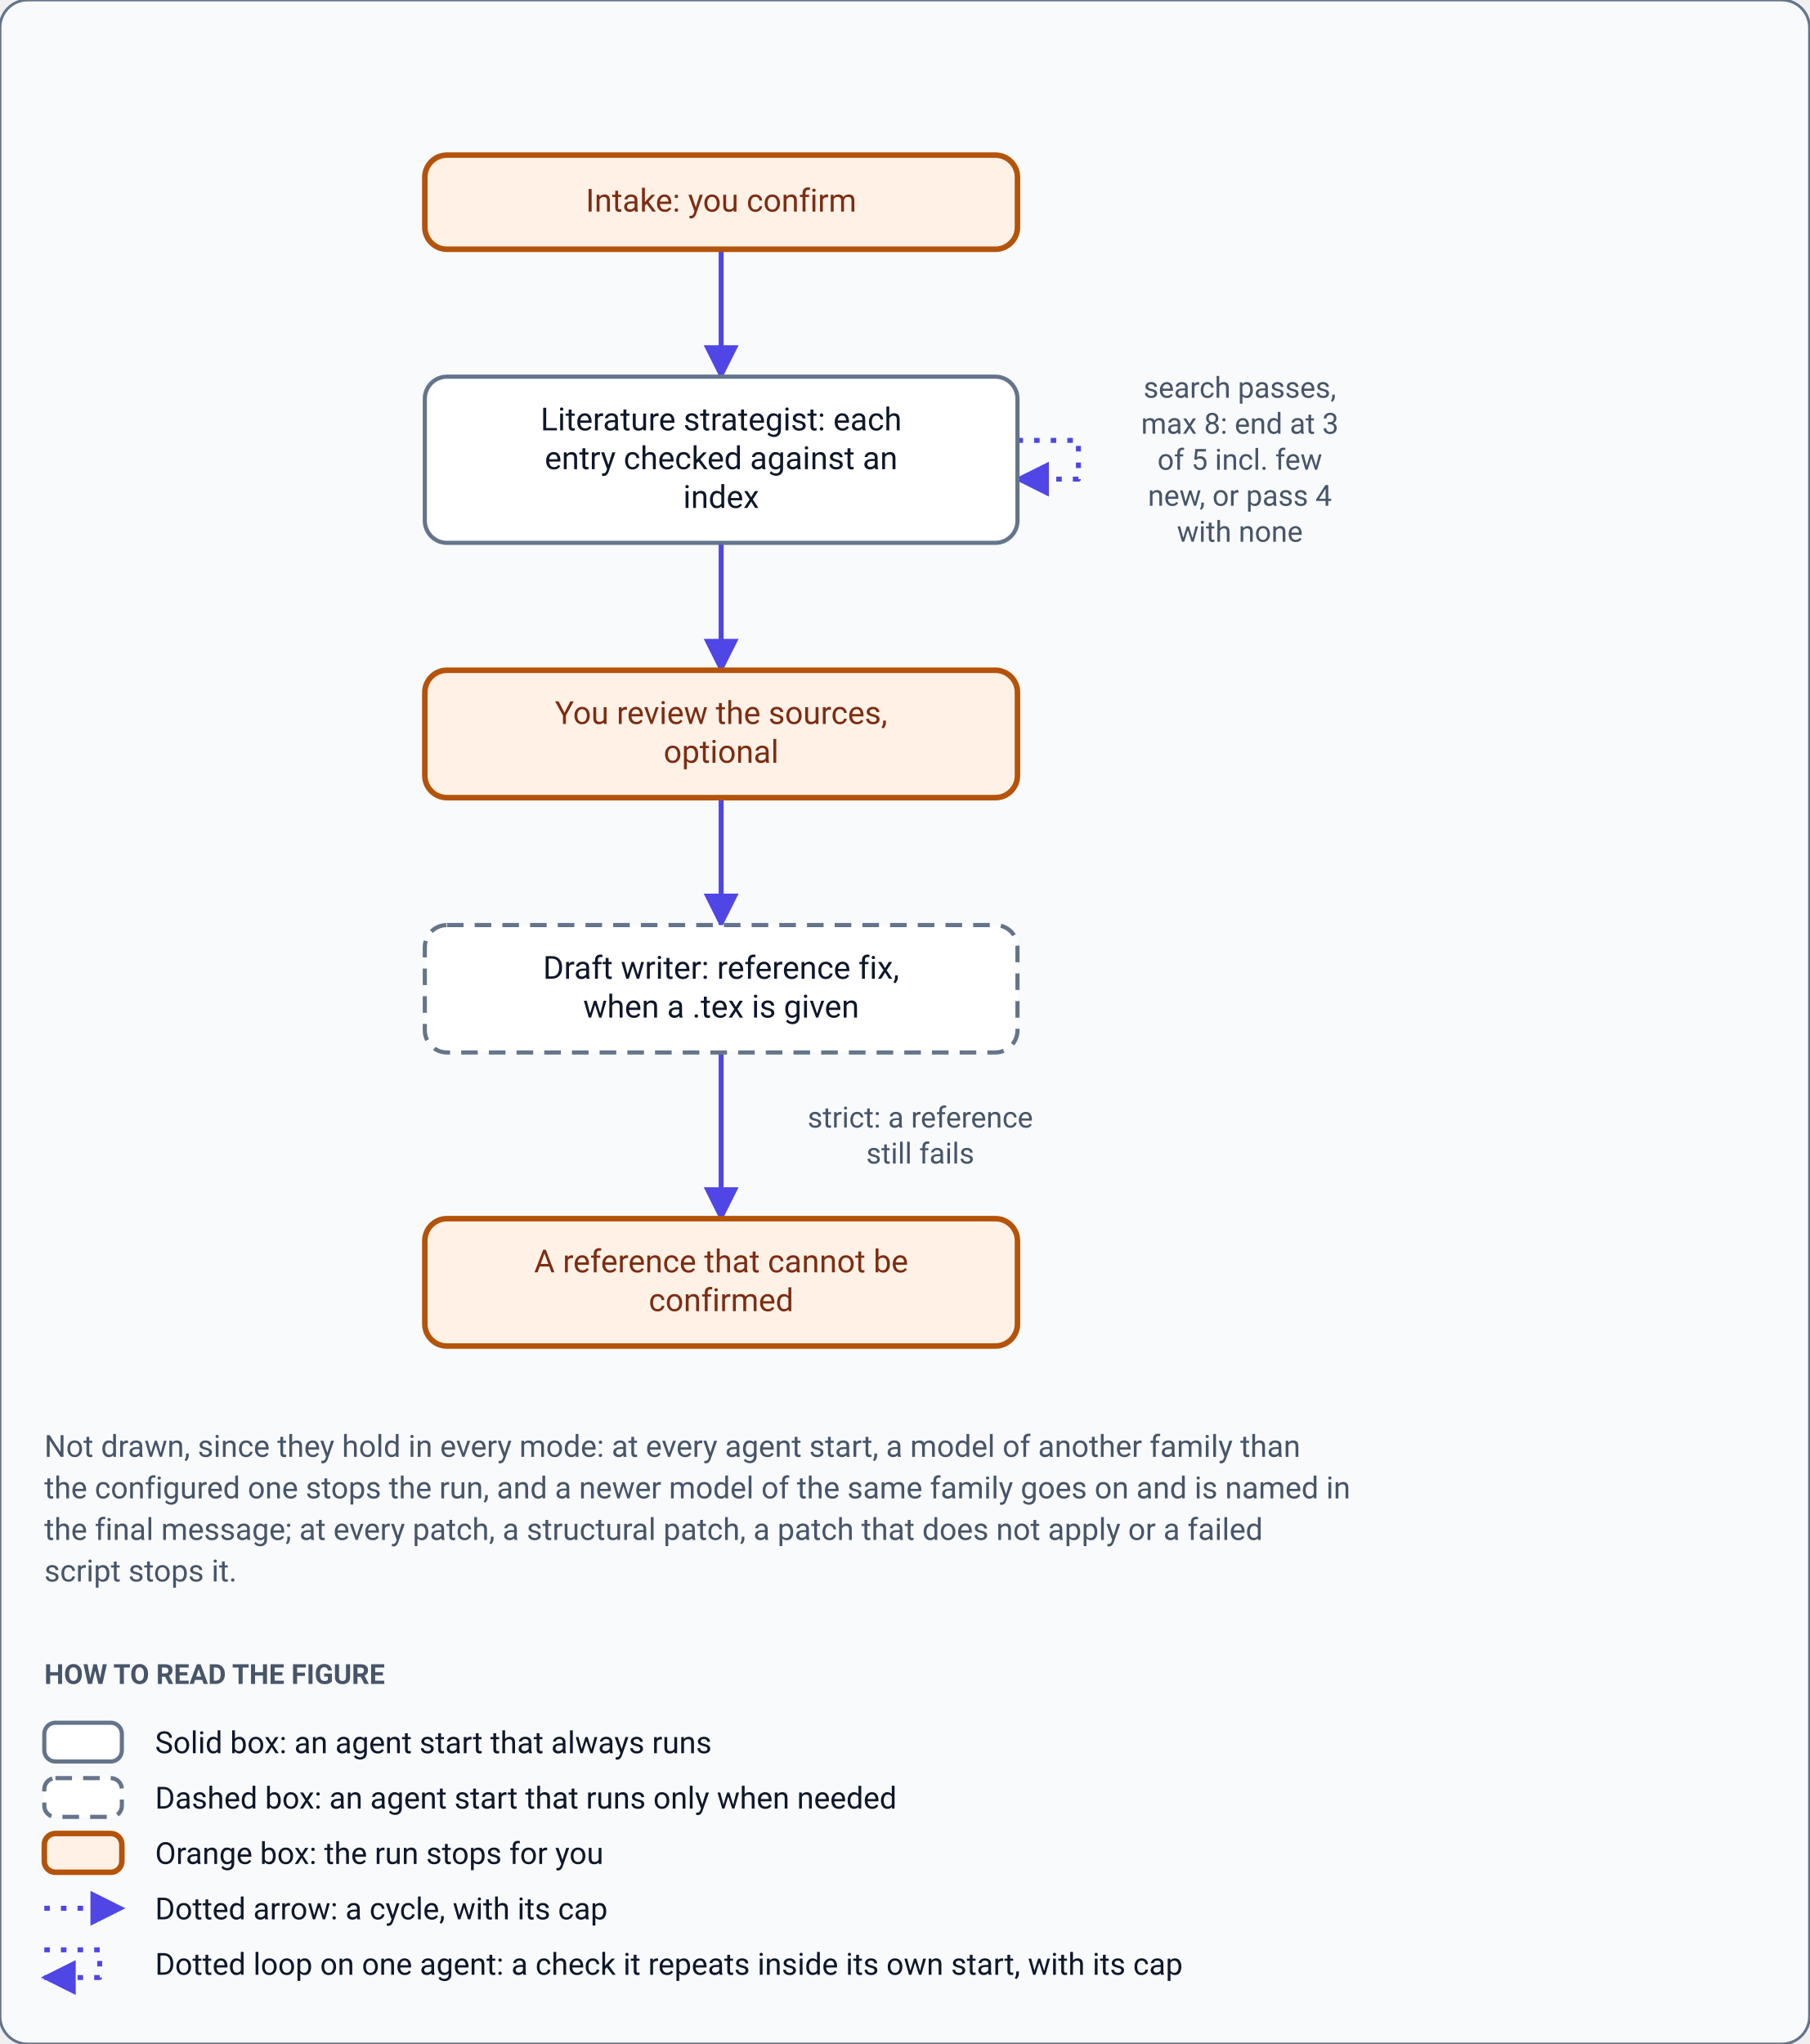
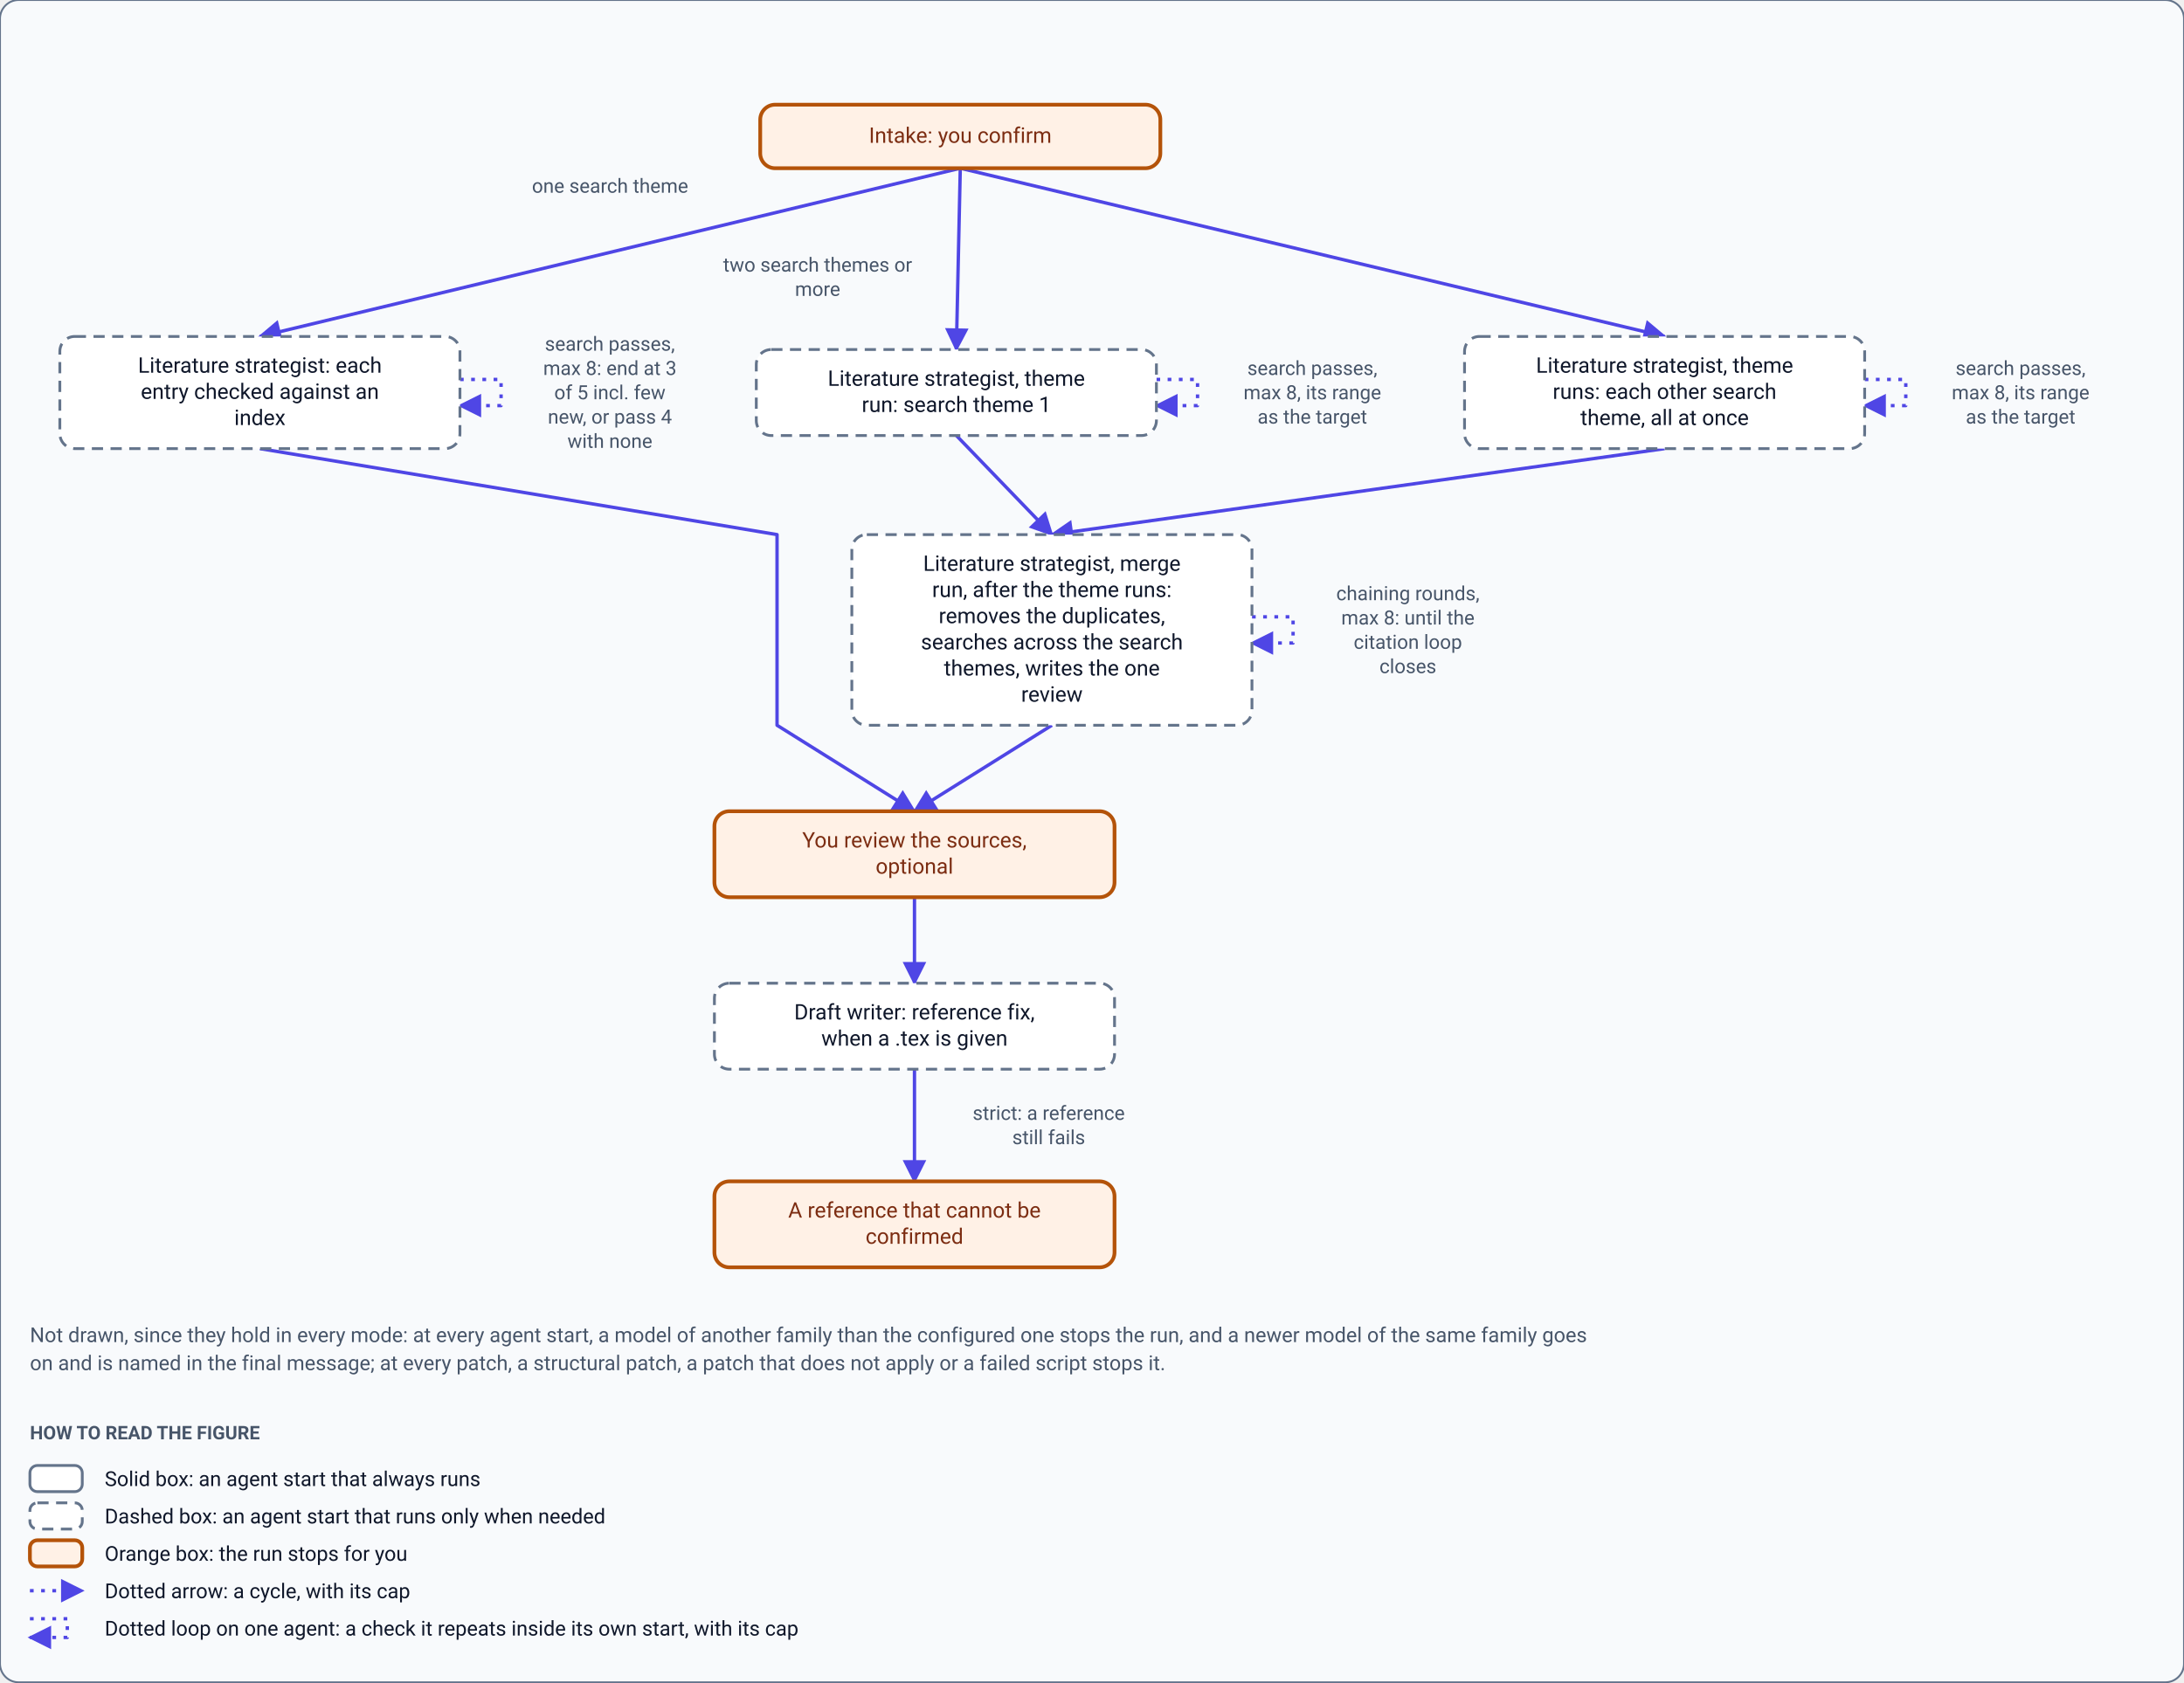
- <svg xmlns="http://www.w3.org/2000/svg" viewBox="0 0 653.4 738" width="653.4" height="738" role="img" aria-label="The lit-review mode of the paper skill. Boxes: Intake: you confirm (stop); Literature strategist: each entry checked against an index (agent); You review the sources, optional (stop); Draft writer: reference fix, when a .tex is given (agent, only when needed); A reference that cannot be confirmed (stop).">
+ <svg xmlns="http://www.w3.org/2000/svg" viewBox="0 0 1168.1 900" width="1168.1" height="900" role="img" aria-label="The lit-review mode of the paper skill. Boxes: Intake: you confirm (stop); Literature strategist: each entry checked against an index (agent, only when needed); Literature strategist, theme run: search theme 1 (agent, only when needed); Literature strategist, theme runs: each other search theme, all at once (agent, only when needed); Literature strategist, merge run, after the theme runs: removes the duplicates, searches across the search themes, writes the one review (agent, only when needed); You review the sources, optional (stop); Draft writer: reference fix, when a .tex is given (agent, only when needed); A reference that cannot be confirmed (stop).">
  <defs>
    <marker id="arrow" viewBox="0 0 10 10" refX="9" refY="5" markerWidth="7" markerHeight="7" orient="auto">
      <path d="M0,0 L10,5 L0,10 z" fill="#4f46e5" />
    </marker>
  </defs>
-   <rect x="0" y="0" width="653.4" height="738" rx="10" fill="#f8fafc" stroke="#64748b" />
-   <path d="M260.4,90 L260.4,136" fill="none" stroke="#4f46e5" stroke-width="1.8" marker-end="url(#arrow)" stroke-linejoin="round" />
-   <path d="M260.4,196 L260.4,242" fill="none" stroke="#4f46e5" stroke-width="1.8" marker-end="url(#arrow)" stroke-linejoin="round" />
-   <path d="M260.4,288 L260.4,334" fill="none" stroke="#4f46e5" stroke-width="1.8" marker-end="url(#arrow)" stroke-linejoin="round" />
-   <path d="M260.4,380 L260.4,440" fill="none" stroke="#4f46e5" stroke-width="1.8" marker-end="url(#arrow)" stroke-linejoin="round" />
-   <path d="M367.4,159 L389.4,159 L389.4,173 L367.4,173" fill="none" stroke="#4f46e5" stroke-width="1.8" stroke-dasharray="2 4" marker-end="url(#arrow)" stroke-linejoin="round" />
-   <rect x="153.4" y="56" width="214" height="34" rx="8" fill="#fff1e6" stroke="#b45309" stroke-width="2" />
-   <text x="260.4" y="76.4" font-family="ui-sans-serif, -apple-system, 'Segoe UI', Roboto, Helvetica, Arial, sans-serif" font-size="11.5" fill="#7c2d12" font-weight="400" text-anchor="middle">Intake: you confirm</text>
-   <rect x="153.4" y="136" width="214" height="60" rx="8" fill="#ffffff" stroke="#64748b" stroke-width="1.5" />
-   <text x="260.4" y="155.4" font-family="ui-sans-serif, -apple-system, 'Segoe UI', Roboto, Helvetica, Arial, sans-serif" font-size="11.5" fill="#0f172a" font-weight="400" text-anchor="middle">Literature strategist: each</text>
-   <text x="260.4" y="169.4" font-family="ui-sans-serif, -apple-system, 'Segoe UI', Roboto, Helvetica, Arial, sans-serif" font-size="11.5" fill="#0f172a" font-weight="400" text-anchor="middle">entry checked against an</text>
-   <text x="260.4" y="183.4" font-family="ui-sans-serif, -apple-system, 'Segoe UI', Roboto, Helvetica, Arial, sans-serif" font-size="11.5" fill="#0f172a" font-weight="400" text-anchor="middle">index</text>
-   <rect x="153.4" y="242" width="214" height="46" rx="8" fill="#fff1e6" stroke="#b45309" stroke-width="2" />
-   <text x="260.4" y="261.4" font-family="ui-sans-serif, -apple-system, 'Segoe UI', Roboto, Helvetica, Arial, sans-serif" font-size="11.5" fill="#7c2d12" font-weight="400" text-anchor="middle">You review the sources,</text>
-   <text x="260.4" y="275.4" font-family="ui-sans-serif, -apple-system, 'Segoe UI', Roboto, Helvetica, Arial, sans-serif" font-size="11.5" fill="#7c2d12" font-weight="400" text-anchor="middle">optional</text>
-   <rect x="153.4" y="334" width="214" height="46" rx="8" fill="#ffffff" stroke="#64748b" stroke-width="1.5" stroke-dasharray="6 4" />
-   <text x="260.4" y="353.4" font-family="ui-sans-serif, -apple-system, 'Segoe UI', Roboto, Helvetica, Arial, sans-serif" font-size="11.5" fill="#0f172a" font-weight="400" text-anchor="middle">Draft writer: reference fix,</text>
-   <text x="260.4" y="367.4" font-family="ui-sans-serif, -apple-system, 'Segoe UI', Roboto, Helvetica, Arial, sans-serif" font-size="11.5" fill="#0f172a" font-weight="400" text-anchor="middle">when a .tex is given</text>
-   <rect x="153.4" y="440" width="214" height="46" rx="8" fill="#fff1e6" stroke="#b45309" stroke-width="2" />
-   <text x="260.4" y="459.4" font-family="ui-sans-serif, -apple-system, 'Segoe UI', Roboto, Helvetica, Arial, sans-serif" font-size="11.5" fill="#7c2d12" font-weight="400" text-anchor="middle">A reference that cannot be</text>
-   <text x="260.4" y="473.4" font-family="ui-sans-serif, -apple-system, 'Segoe UI', Roboto, Helvetica, Arial, sans-serif" font-size="11.5" fill="#7c2d12" font-weight="400" text-anchor="middle">confirmed</text>
-   <text x="332.3" y="407.1" font-family="ui-sans-serif, -apple-system, 'Segoe UI', Roboto, Helvetica, Arial, sans-serif" font-size="10.5" fill="#475569" font-weight="400" text-anchor="middle" stroke="#f8fafc" stroke-width="4" stroke-linejoin="round" paint-order="stroke">strict: a reference</text>
-   <text x="332.3" y="420.1" font-family="ui-sans-serif, -apple-system, 'Segoe UI', Roboto, Helvetica, Arial, sans-serif" font-size="10.5" fill="#475569" font-weight="400" text-anchor="middle" stroke="#f8fafc" stroke-width="4" stroke-linejoin="round" paint-order="stroke">still fails</text>
-   <text x="447.7" y="143.6" font-family="ui-sans-serif, -apple-system, 'Segoe UI', Roboto, Helvetica, Arial, sans-serif" font-size="10.5" fill="#475569" font-weight="400" text-anchor="middle" stroke="#f8fafc" stroke-width="4" stroke-linejoin="round" paint-order="stroke">search passes,</text>
-   <text x="447.7" y="156.6" font-family="ui-sans-serif, -apple-system, 'Segoe UI', Roboto, Helvetica, Arial, sans-serif" font-size="10.5" fill="#475569" font-weight="400" text-anchor="middle" stroke="#f8fafc" stroke-width="4" stroke-linejoin="round" paint-order="stroke">max 8: end at 3</text>
-   <text x="447.7" y="169.6" font-family="ui-sans-serif, -apple-system, 'Segoe UI', Roboto, Helvetica, Arial, sans-serif" font-size="10.5" fill="#475569" font-weight="400" text-anchor="middle" stroke="#f8fafc" stroke-width="4" stroke-linejoin="round" paint-order="stroke">of 5 incl. few</text>
-   <text x="447.7" y="182.6" font-family="ui-sans-serif, -apple-system, 'Segoe UI', Roboto, Helvetica, Arial, sans-serif" font-size="10.5" fill="#475569" font-weight="400" text-anchor="middle" stroke="#f8fafc" stroke-width="4" stroke-linejoin="round" paint-order="stroke">new, or pass 4</text>
-   <text x="447.7" y="195.6" font-family="ui-sans-serif, -apple-system, 'Segoe UI', Roboto, Helvetica, Arial, sans-serif" font-size="10.5" fill="#475569" font-weight="400" text-anchor="middle" stroke="#f8fafc" stroke-width="4" stroke-linejoin="round" paint-order="stroke">with none</text>
-   <text x="16" y="526" font-family="ui-sans-serif, -apple-system, 'Segoe UI', Roboto, Helvetica, Arial, sans-serif" font-size="11" fill="#475569" font-weight="400" text-anchor="start">Not drawn, since they hold in every mode: at every agent start, a model of another family than</text>
-   <text x="16" y="541" font-family="ui-sans-serif, -apple-system, 'Segoe UI', Roboto, Helvetica, Arial, sans-serif" font-size="11" fill="#475569" font-weight="400" text-anchor="start">the configured one stops the run, and a newer model of the same family goes on and is named in</text>
-   <text x="16" y="556" font-family="ui-sans-serif, -apple-system, 'Segoe UI', Roboto, Helvetica, Arial, sans-serif" font-size="11" fill="#475569" font-weight="400" text-anchor="start">the final message; at every patch, a structural patch, a patch that does not apply or a failed</text>
-   <text x="16" y="571" font-family="ui-sans-serif, -apple-system, 'Segoe UI', Roboto, Helvetica, Arial, sans-serif" font-size="11" fill="#475569" font-weight="400" text-anchor="start">script stops it.</text>
-   <text x="16" y="608" font-family="ui-sans-serif, -apple-system, 'Segoe UI', Roboto, Helvetica, Arial, sans-serif" font-size="10" fill="#475569" font-weight="700" text-anchor="start">HOW TO READ THE FIGURE</text>
-   <rect x="16" y="622" width="28" height="14" rx="4" fill="#ffffff" stroke="#64748b" stroke-width="1.5" />
-   <text x="56" y="633" font-family="ui-sans-serif, -apple-system, 'Segoe UI', Roboto, Helvetica, Arial, sans-serif" font-size="11" fill="#0f172a" font-weight="400" text-anchor="start">Solid box: an agent start that always runs</text>
-   <rect x="16" y="642" width="28" height="14" rx="4" fill="#ffffff" stroke="#64748b" stroke-width="1.5" stroke-dasharray="6 4" />
-   <text x="56" y="653" font-family="ui-sans-serif, -apple-system, 'Segoe UI', Roboto, Helvetica, Arial, sans-serif" font-size="11" fill="#0f172a" font-weight="400" text-anchor="start">Dashed box: an agent start that runs only when needed</text>
-   <rect x="16" y="662" width="28" height="14" rx="4" fill="#fff1e6" stroke="#b45309" stroke-width="2" />
-   <text x="56" y="673" font-family="ui-sans-serif, -apple-system, 'Segoe UI', Roboto, Helvetica, Arial, sans-serif" font-size="11" fill="#0f172a" font-weight="400" text-anchor="start">Orange box: the run stops for you</text>
-   <path d="M16,689 L44,689" fill="none" stroke="#4f46e5" stroke-width="1.8" stroke-dasharray="2 4" marker-end="url(#arrow)" stroke-linejoin="round" />
-   <text x="56" y="693" font-family="ui-sans-serif, -apple-system, 'Segoe UI', Roboto, Helvetica, Arial, sans-serif" font-size="11" fill="#0f172a" font-weight="400" text-anchor="start">Dotted arrow: a cycle, with its cap</text>
-   <path d="M16,704 L36,704 L36,714 L16,714" fill="none" stroke="#4f46e5" stroke-width="1.8" stroke-dasharray="2 4" marker-end="url(#arrow)" stroke-linejoin="round" />
-   <text x="56" y="713" font-family="ui-sans-serif, -apple-system, 'Segoe UI', Roboto, Helvetica, Arial, sans-serif" font-size="11" fill="#0f172a" font-weight="400" text-anchor="start">Dotted loop on one agent: a check it repeats inside its own start, with its cap</text>
+   <rect x="0" y="0" width="1168.1" height="900" rx="10" fill="#f8fafc" stroke="#64748b" />
+   <path d="M513.6,90 L139,180" fill="none" stroke="#4f46e5" stroke-width="1.8" marker-end="url(#arrow)" stroke-linejoin="round" />
+   <path d="M513.6,90 L511.5,187" fill="none" stroke="#4f46e5" stroke-width="1.8" marker-end="url(#arrow)" stroke-linejoin="round" />
+   <path d="M513.6,90 L890.3,180" fill="none" stroke="#4f46e5" stroke-width="1.8" marker-end="url(#arrow)" stroke-linejoin="round" />
+   <path d="M139,240 L415.6,286 L415.6,388 L489.1,434" fill="none" stroke="#4f46e5" stroke-width="1.8" marker-end="url(#arrow)" stroke-linejoin="round" />
+   <path d="M511.5,233 L562.6,286" fill="none" stroke="#4f46e5" stroke-width="1.8" marker-end="url(#arrow)" stroke-linejoin="round" />
+   <path d="M890.3,240 L562.6,286" fill="none" stroke="#4f46e5" stroke-width="1.8" marker-end="url(#arrow)" stroke-linejoin="round" />
+   <path d="M562.6,388 L489.1,434" fill="none" stroke="#4f46e5" stroke-width="1.8" marker-end="url(#arrow)" stroke-linejoin="round" />
+   <path d="M489.1,480 L489.1,526" fill="none" stroke="#4f46e5" stroke-width="1.8" marker-end="url(#arrow)" stroke-linejoin="round" />
+   <path d="M489.1,572 L489.1,632" fill="none" stroke="#4f46e5" stroke-width="1.8" marker-end="url(#arrow)" stroke-linejoin="round" />
+   <path d="M246,203 L268,203 L268,217 L246,217" fill="none" stroke="#4f46e5" stroke-width="1.8" stroke-dasharray="2 4" marker-end="url(#arrow)" stroke-linejoin="round" />
+   <path d="M618.5,203 L640.5,203 L640.5,217 L618.5,217" fill="none" stroke="#4f46e5" stroke-width="1.8" stroke-dasharray="2 4" marker-end="url(#arrow)" stroke-linejoin="round" />
+   <path d="M997.3,203 L1019.3,203 L1019.3,217 L997.3,217" fill="none" stroke="#4f46e5" stroke-width="1.8" stroke-dasharray="2 4" marker-end="url(#arrow)" stroke-linejoin="round" />
+   <path d="M669.6,330 L691.6,330 L691.6,344 L669.6,344" fill="none" stroke="#4f46e5" stroke-width="1.8" stroke-dasharray="2 4" marker-end="url(#arrow)" stroke-linejoin="round" />
+   <rect x="406.6" y="56" width="214" height="34" rx="8" fill="#fff1e6" stroke="#b45309" stroke-width="2" />
+   <text x="513.6" y="76.4" font-family="ui-sans-serif, -apple-system, 'Segoe UI', Roboto, Helvetica, Arial, sans-serif" font-size="11.5" fill="#7c2d12" font-weight="400" text-anchor="middle">Intake: you confirm</text>
+   <rect x="32" y="180" width="214" height="60" rx="8" fill="#ffffff" stroke="#64748b" stroke-width="1.5" stroke-dasharray="6 4" />
+   <text x="139" y="199.4" font-family="ui-sans-serif, -apple-system, 'Segoe UI', Roboto, Helvetica, Arial, sans-serif" font-size="11.5" fill="#0f172a" font-weight="400" text-anchor="middle">Literature strategist: each</text>
+   <text x="139" y="213.4" font-family="ui-sans-serif, -apple-system, 'Segoe UI', Roboto, Helvetica, Arial, sans-serif" font-size="11.5" fill="#0f172a" font-weight="400" text-anchor="middle">entry checked against an</text>
+   <text x="139" y="227.4" font-family="ui-sans-serif, -apple-system, 'Segoe UI', Roboto, Helvetica, Arial, sans-serif" font-size="11.5" fill="#0f172a" font-weight="400" text-anchor="middle">index</text>
+   <rect x="404.5" y="187" width="214" height="46" rx="8" fill="#ffffff" stroke="#64748b" stroke-width="1.5" stroke-dasharray="6 4" />
+   <text x="511.5" y="206.4" font-family="ui-sans-serif, -apple-system, 'Segoe UI', Roboto, Helvetica, Arial, sans-serif" font-size="11.5" fill="#0f172a" font-weight="400" text-anchor="middle">Literature strategist, theme</text>
+   <text x="511.5" y="220.4" font-family="ui-sans-serif, -apple-system, 'Segoe UI', Roboto, Helvetica, Arial, sans-serif" font-size="11.5" fill="#0f172a" font-weight="400" text-anchor="middle">run: search theme 1</text>
+   <rect x="783.3" y="180" width="214" height="60" rx="8" fill="#ffffff" stroke="#64748b" stroke-width="1.5" stroke-dasharray="6 4" />
+   <text x="890.3" y="199.4" font-family="ui-sans-serif, -apple-system, 'Segoe UI', Roboto, Helvetica, Arial, sans-serif" font-size="11.5" fill="#0f172a" font-weight="400" text-anchor="middle">Literature strategist, theme</text>
+   <text x="890.3" y="213.4" font-family="ui-sans-serif, -apple-system, 'Segoe UI', Roboto, Helvetica, Arial, sans-serif" font-size="11.5" fill="#0f172a" font-weight="400" text-anchor="middle">runs: each other search</text>
+   <text x="890.3" y="227.4" font-family="ui-sans-serif, -apple-system, 'Segoe UI', Roboto, Helvetica, Arial, sans-serif" font-size="11.5" fill="#0f172a" font-weight="400" text-anchor="middle">theme, all at once</text>
+   <rect x="455.6" y="286" width="214" height="102" rx="8" fill="#ffffff" stroke="#64748b" stroke-width="1.5" stroke-dasharray="6 4" />
+   <text x="562.6" y="305.4" font-family="ui-sans-serif, -apple-system, 'Segoe UI', Roboto, Helvetica, Arial, sans-serif" font-size="11.5" fill="#0f172a" font-weight="400" text-anchor="middle">Literature strategist, merge</text>
+   <text x="562.6" y="319.4" font-family="ui-sans-serif, -apple-system, 'Segoe UI', Roboto, Helvetica, Arial, sans-serif" font-size="11.5" fill="#0f172a" font-weight="400" text-anchor="middle">run, after the theme runs:</text>
+   <text x="562.6" y="333.4" font-family="ui-sans-serif, -apple-system, 'Segoe UI', Roboto, Helvetica, Arial, sans-serif" font-size="11.5" fill="#0f172a" font-weight="400" text-anchor="middle">removes the duplicates,</text>
+   <text x="562.6" y="347.4" font-family="ui-sans-serif, -apple-system, 'Segoe UI', Roboto, Helvetica, Arial, sans-serif" font-size="11.5" fill="#0f172a" font-weight="400" text-anchor="middle">searches across the search</text>
+   <text x="562.6" y="361.4" font-family="ui-sans-serif, -apple-system, 'Segoe UI', Roboto, Helvetica, Arial, sans-serif" font-size="11.5" fill="#0f172a" font-weight="400" text-anchor="middle">themes, writes the one</text>
+   <text x="562.6" y="375.4" font-family="ui-sans-serif, -apple-system, 'Segoe UI', Roboto, Helvetica, Arial, sans-serif" font-size="11.5" fill="#0f172a" font-weight="400" text-anchor="middle">review</text>
+   <rect x="382.1" y="434" width="214" height="46" rx="8" fill="#fff1e6" stroke="#b45309" stroke-width="2" />
+   <text x="489.1" y="453.4" font-family="ui-sans-serif, -apple-system, 'Segoe UI', Roboto, Helvetica, Arial, sans-serif" font-size="11.5" fill="#7c2d12" font-weight="400" text-anchor="middle">You review the sources,</text>
+   <text x="489.1" y="467.4" font-family="ui-sans-serif, -apple-system, 'Segoe UI', Roboto, Helvetica, Arial, sans-serif" font-size="11.5" fill="#7c2d12" font-weight="400" text-anchor="middle">optional</text>
+   <rect x="382.1" y="526" width="214" height="46" rx="8" fill="#ffffff" stroke="#64748b" stroke-width="1.5" stroke-dasharray="6 4" />
+   <text x="489.1" y="545.4" font-family="ui-sans-serif, -apple-system, 'Segoe UI', Roboto, Helvetica, Arial, sans-serif" font-size="11.5" fill="#0f172a" font-weight="400" text-anchor="middle">Draft writer: reference fix,</text>
+   <text x="489.1" y="559.4" font-family="ui-sans-serif, -apple-system, 'Segoe UI', Roboto, Helvetica, Arial, sans-serif" font-size="11.5" fill="#0f172a" font-weight="400" text-anchor="middle">when a .tex is given</text>
+   <rect x="382.1" y="632" width="214" height="46" rx="8" fill="#fff1e6" stroke="#b45309" stroke-width="2" />
+   <text x="489.1" y="651.4" font-family="ui-sans-serif, -apple-system, 'Segoe UI', Roboto, Helvetica, Arial, sans-serif" font-size="11.5" fill="#7c2d12" font-weight="400" text-anchor="middle">A reference that cannot be</text>
+   <text x="489.1" y="665.4" font-family="ui-sans-serif, -apple-system, 'Segoe UI', Roboto, Helvetica, Arial, sans-serif" font-size="11.5" fill="#7c2d12" font-weight="400" text-anchor="middle">confirmed</text>
+   <text x="326.3" y="103.1" font-family="ui-sans-serif, -apple-system, 'Segoe UI', Roboto, Helvetica, Arial, sans-serif" font-size="10.5" fill="#475569" font-weight="400" text-anchor="middle" stroke="#f8fafc" stroke-width="4" stroke-linejoin="round" paint-order="stroke">one search theme</text>
+   <text x="437.3" y="145.3" font-family="ui-sans-serif, -apple-system, 'Segoe UI', Roboto, Helvetica, Arial, sans-serif" font-size="10.5" fill="#475569" font-weight="400" text-anchor="middle" stroke="#f8fafc" stroke-width="4" stroke-linejoin="round" paint-order="stroke">two search themes or</text>
+   <text x="437.3" y="158.3" font-family="ui-sans-serif, -apple-system, 'Segoe UI', Roboto, Helvetica, Arial, sans-serif" font-size="10.5" fill="#475569" font-weight="400" text-anchor="middle" stroke="#f8fafc" stroke-width="4" stroke-linejoin="round" paint-order="stroke">more</text>
+   <text x="560.9" y="599.1" font-family="ui-sans-serif, -apple-system, 'Segoe UI', Roboto, Helvetica, Arial, sans-serif" font-size="10.5" fill="#475569" font-weight="400" text-anchor="middle" stroke="#f8fafc" stroke-width="4" stroke-linejoin="round" paint-order="stroke">strict: a reference</text>
+   <text x="560.9" y="612.1" font-family="ui-sans-serif, -apple-system, 'Segoe UI', Roboto, Helvetica, Arial, sans-serif" font-size="10.5" fill="#475569" font-weight="400" text-anchor="middle" stroke="#f8fafc" stroke-width="4" stroke-linejoin="round" paint-order="stroke">still fails</text>
+   <text x="326.2" y="187.6" font-family="ui-sans-serif, -apple-system, 'Segoe UI', Roboto, Helvetica, Arial, sans-serif" font-size="10.5" fill="#475569" font-weight="400" text-anchor="middle" stroke="#f8fafc" stroke-width="4" stroke-linejoin="round" paint-order="stroke">search passes,</text>
+   <text x="326.2" y="200.6" font-family="ui-sans-serif, -apple-system, 'Segoe UI', Roboto, Helvetica, Arial, sans-serif" font-size="10.5" fill="#475569" font-weight="400" text-anchor="middle" stroke="#f8fafc" stroke-width="4" stroke-linejoin="round" paint-order="stroke">max 8: end at 3</text>
+   <text x="326.2" y="213.6" font-family="ui-sans-serif, -apple-system, 'Segoe UI', Roboto, Helvetica, Arial, sans-serif" font-size="10.5" fill="#475569" font-weight="400" text-anchor="middle" stroke="#f8fafc" stroke-width="4" stroke-linejoin="round" paint-order="stroke">of 5 incl. few</text>
+   <text x="326.2" y="226.6" font-family="ui-sans-serif, -apple-system, 'Segoe UI', Roboto, Helvetica, Arial, sans-serif" font-size="10.5" fill="#475569" font-weight="400" text-anchor="middle" stroke="#f8fafc" stroke-width="4" stroke-linejoin="round" paint-order="stroke">new, or pass 4</text>
+   <text x="326.2" y="239.6" font-family="ui-sans-serif, -apple-system, 'Segoe UI', Roboto, Helvetica, Arial, sans-serif" font-size="10.5" fill="#475569" font-weight="400" text-anchor="middle" stroke="#f8fafc" stroke-width="4" stroke-linejoin="round" paint-order="stroke">with none</text>
+   <text x="701.9" y="200.6" font-family="ui-sans-serif, -apple-system, 'Segoe UI', Roboto, Helvetica, Arial, sans-serif" font-size="10.5" fill="#475569" font-weight="400" text-anchor="middle" stroke="#f8fafc" stroke-width="4" stroke-linejoin="round" paint-order="stroke">search passes,</text>
+   <text x="701.9" y="213.6" font-family="ui-sans-serif, -apple-system, 'Segoe UI', Roboto, Helvetica, Arial, sans-serif" font-size="10.5" fill="#475569" font-weight="400" text-anchor="middle" stroke="#f8fafc" stroke-width="4" stroke-linejoin="round" paint-order="stroke">max 8, its range</text>
+   <text x="701.9" y="226.6" font-family="ui-sans-serif, -apple-system, 'Segoe UI', Roboto, Helvetica, Arial, sans-serif" font-size="10.5" fill="#475569" font-weight="400" text-anchor="middle" stroke="#f8fafc" stroke-width="4" stroke-linejoin="round" paint-order="stroke">as the target</text>
+   <text x="1080.7" y="200.6" font-family="ui-sans-serif, -apple-system, 'Segoe UI', Roboto, Helvetica, Arial, sans-serif" font-size="10.5" fill="#475569" font-weight="400" text-anchor="middle" stroke="#f8fafc" stroke-width="4" stroke-linejoin="round" paint-order="stroke">search passes,</text>
+   <text x="1080.7" y="213.6" font-family="ui-sans-serif, -apple-system, 'Segoe UI', Roboto, Helvetica, Arial, sans-serif" font-size="10.5" fill="#475569" font-weight="400" text-anchor="middle" stroke="#f8fafc" stroke-width="4" stroke-linejoin="round" paint-order="stroke">max 8, its range</text>
+   <text x="1080.7" y="226.6" font-family="ui-sans-serif, -apple-system, 'Segoe UI', Roboto, Helvetica, Arial, sans-serif" font-size="10.5" fill="#475569" font-weight="400" text-anchor="middle" stroke="#f8fafc" stroke-width="4" stroke-linejoin="round" paint-order="stroke">as the target</text>
+   <text x="753" y="321.1" font-family="ui-sans-serif, -apple-system, 'Segoe UI', Roboto, Helvetica, Arial, sans-serif" font-size="10.5" fill="#475569" font-weight="400" text-anchor="middle" stroke="#f8fafc" stroke-width="4" stroke-linejoin="round" paint-order="stroke">chaining rounds,</text>
+   <text x="753" y="334.1" font-family="ui-sans-serif, -apple-system, 'Segoe UI', Roboto, Helvetica, Arial, sans-serif" font-size="10.5" fill="#475569" font-weight="400" text-anchor="middle" stroke="#f8fafc" stroke-width="4" stroke-linejoin="round" paint-order="stroke">max 8: until the</text>
+   <text x="753" y="347.1" font-family="ui-sans-serif, -apple-system, 'Segoe UI', Roboto, Helvetica, Arial, sans-serif" font-size="10.5" fill="#475569" font-weight="400" text-anchor="middle" stroke="#f8fafc" stroke-width="4" stroke-linejoin="round" paint-order="stroke">citation loop</text>
+   <text x="753" y="360.1" font-family="ui-sans-serif, -apple-system, 'Segoe UI', Roboto, Helvetica, Arial, sans-serif" font-size="10.5" fill="#475569" font-weight="400" text-anchor="middle" stroke="#f8fafc" stroke-width="4" stroke-linejoin="round" paint-order="stroke">closes</text>
+   <text x="16" y="718" font-family="ui-sans-serif, -apple-system, 'Segoe UI', Roboto, Helvetica, Arial, sans-serif" font-size="11" fill="#475569" font-weight="400" text-anchor="start">Not drawn, since they hold in every mode: at every agent start, a model of another family than the configured one stops the run, and a newer model of the same family goes</text>
+   <text x="16" y="733" font-family="ui-sans-serif, -apple-system, 'Segoe UI', Roboto, Helvetica, Arial, sans-serif" font-size="11" fill="#475569" font-weight="400" text-anchor="start">on and is named in the final message; at every patch, a structural patch, a patch that does not apply or a failed script stops it.</text>
+   <text x="16" y="770" font-family="ui-sans-serif, -apple-system, 'Segoe UI', Roboto, Helvetica, Arial, sans-serif" font-size="10" fill="#475569" font-weight="700" text-anchor="start">HOW TO READ THE FIGURE</text>
+   <rect x="16" y="784" width="28" height="14" rx="4" fill="#ffffff" stroke="#64748b" stroke-width="1.5" />
+   <text x="56" y="795" font-family="ui-sans-serif, -apple-system, 'Segoe UI', Roboto, Helvetica, Arial, sans-serif" font-size="11" fill="#0f172a" font-weight="400" text-anchor="start">Solid box: an agent start that always runs</text>
+   <rect x="16" y="804" width="28" height="14" rx="4" fill="#ffffff" stroke="#64748b" stroke-width="1.5" stroke-dasharray="6 4" />
+   <text x="56" y="815" font-family="ui-sans-serif, -apple-system, 'Segoe UI', Roboto, Helvetica, Arial, sans-serif" font-size="11" fill="#0f172a" font-weight="400" text-anchor="start">Dashed box: an agent start that runs only when needed</text>
+   <rect x="16" y="824" width="28" height="14" rx="4" fill="#fff1e6" stroke="#b45309" stroke-width="2" />
+   <text x="56" y="835" font-family="ui-sans-serif, -apple-system, 'Segoe UI', Roboto, Helvetica, Arial, sans-serif" font-size="11" fill="#0f172a" font-weight="400" text-anchor="start">Orange box: the run stops for you</text>
+   <path d="M16,851 L44,851" fill="none" stroke="#4f46e5" stroke-width="1.8" stroke-dasharray="2 4" marker-end="url(#arrow)" stroke-linejoin="round" />
+   <text x="56" y="855" font-family="ui-sans-serif, -apple-system, 'Segoe UI', Roboto, Helvetica, Arial, sans-serif" font-size="11" fill="#0f172a" font-weight="400" text-anchor="start">Dotted arrow: a cycle, with its cap</text>
+   <path d="M16,866 L36,866 L36,876 L16,876" fill="none" stroke="#4f46e5" stroke-width="1.8" stroke-dasharray="2 4" marker-end="url(#arrow)" stroke-linejoin="round" />
+   <text x="56" y="875" font-family="ui-sans-serif, -apple-system, 'Segoe UI', Roboto, Helvetica, Arial, sans-serif" font-size="11" fill="#0f172a" font-weight="400" text-anchor="start">Dotted loop on one agent: a check it repeats inside its own start, with its cap</text>
</svg>
